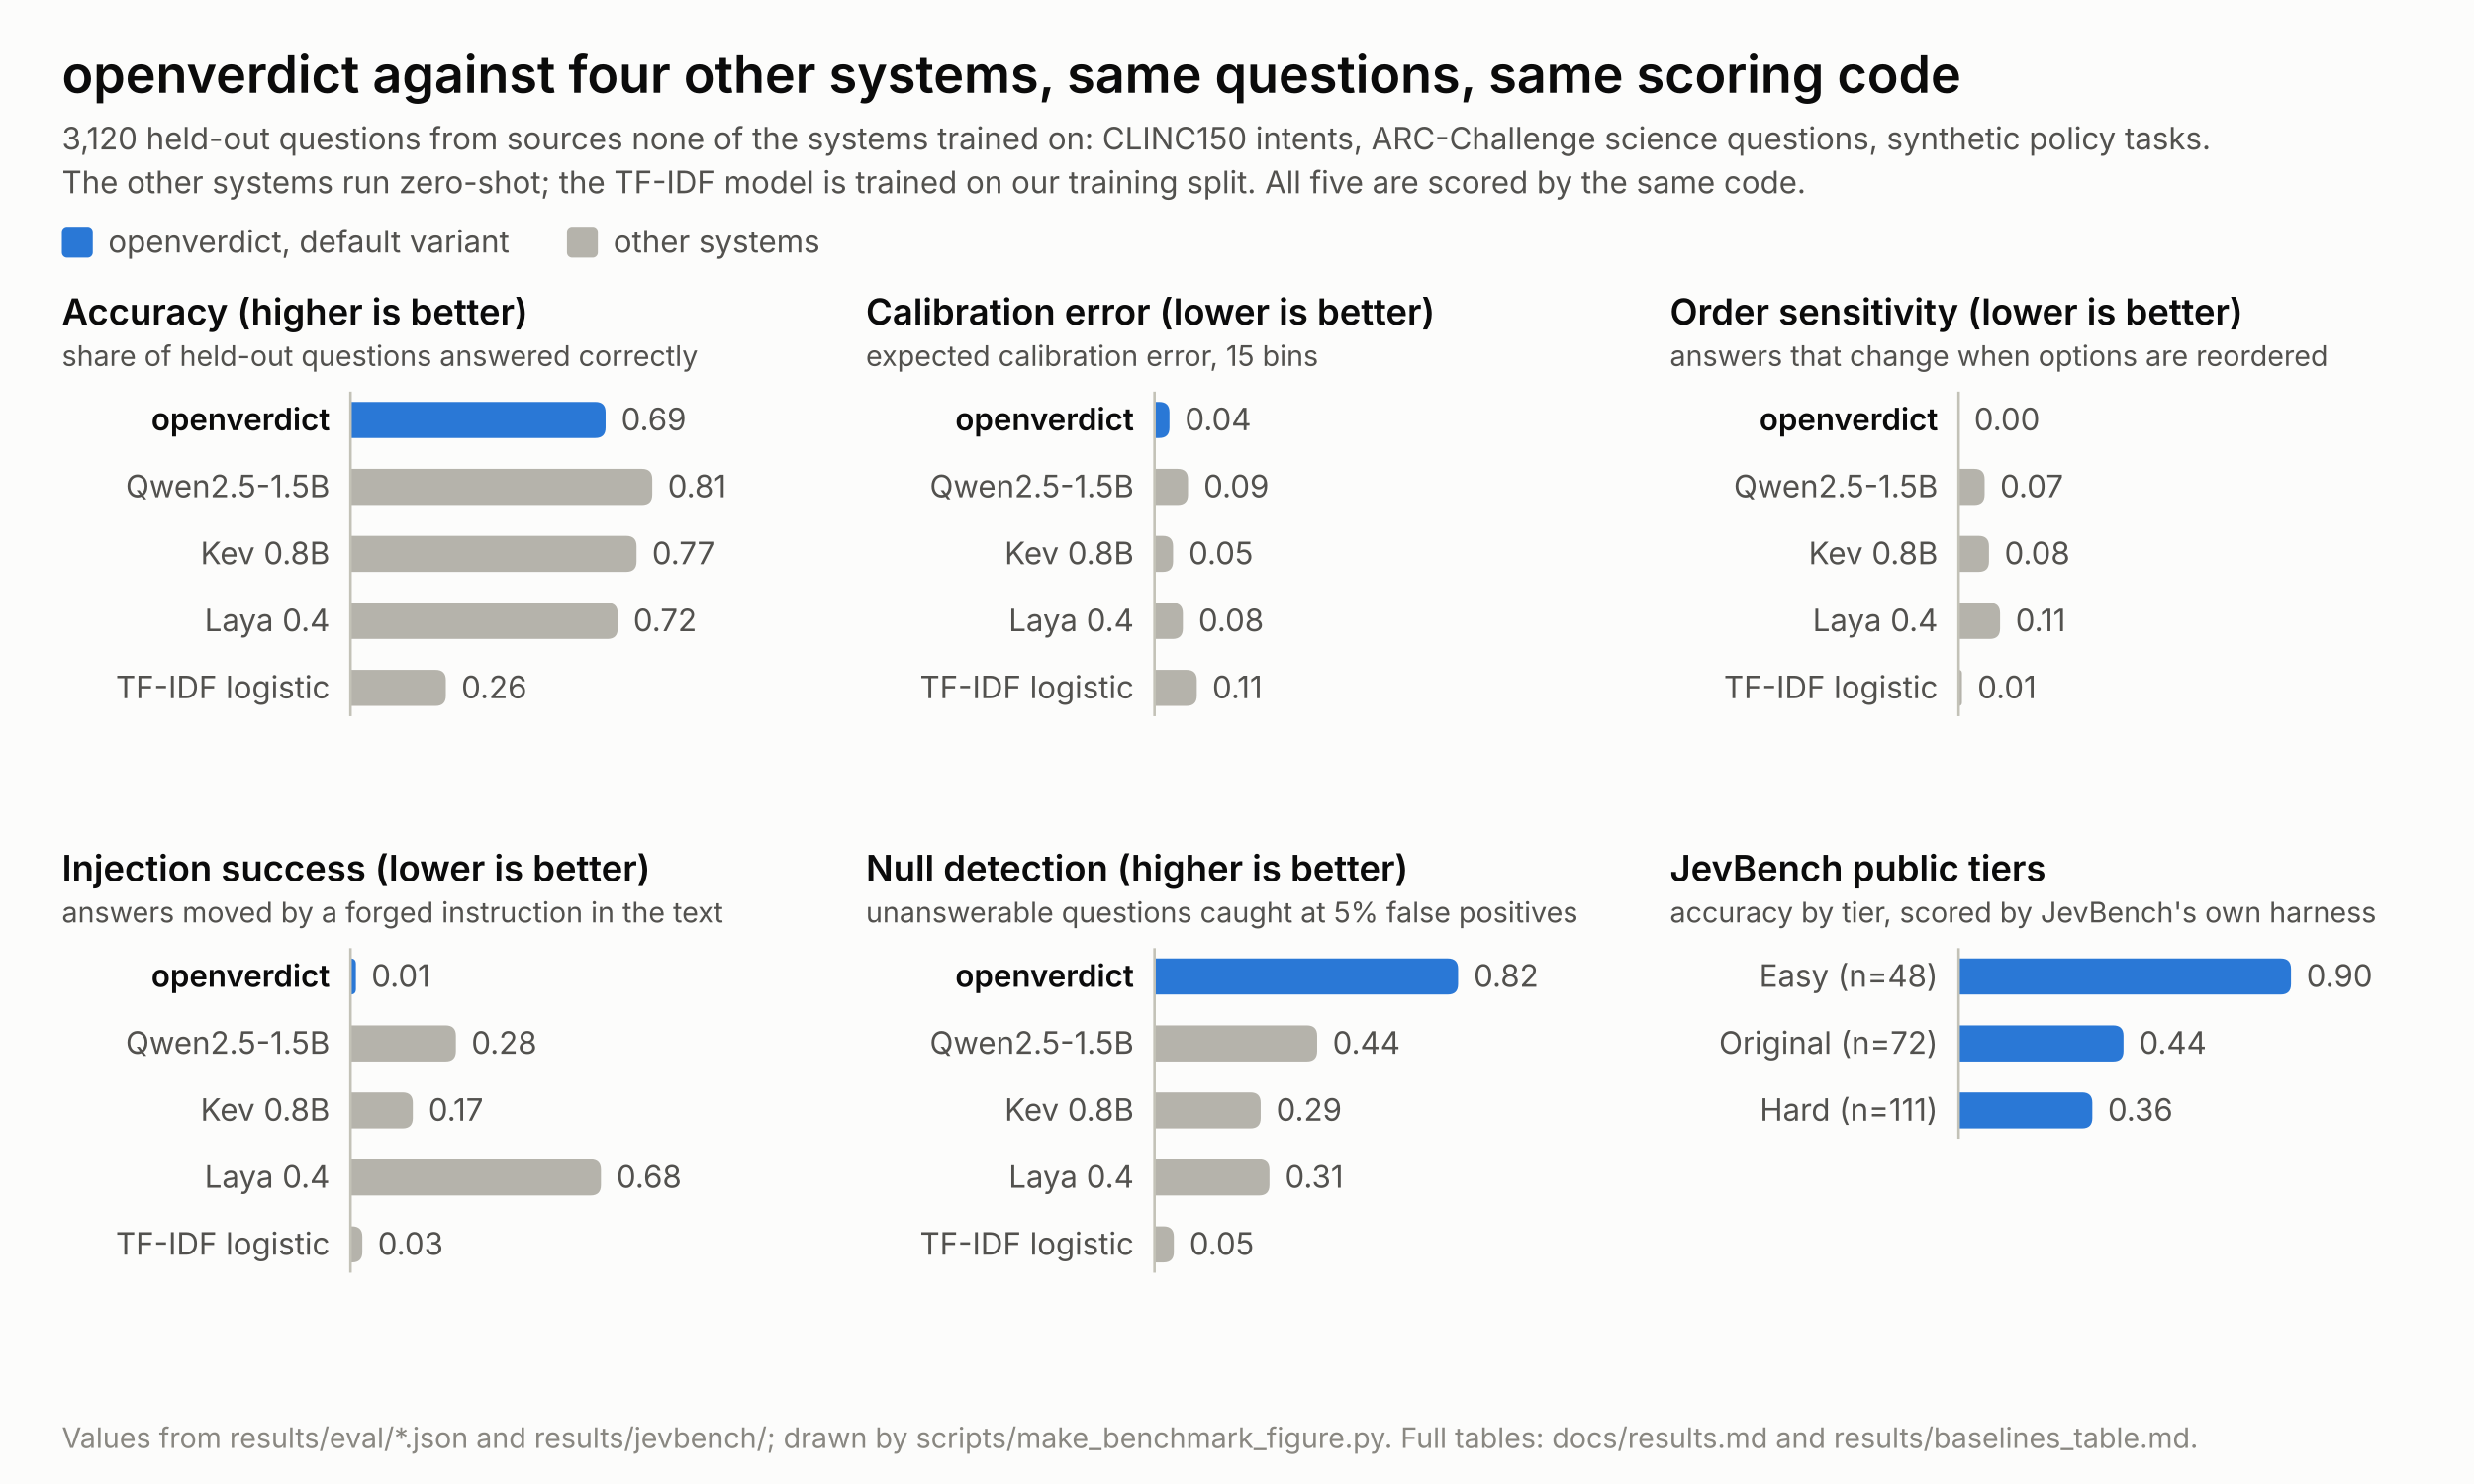
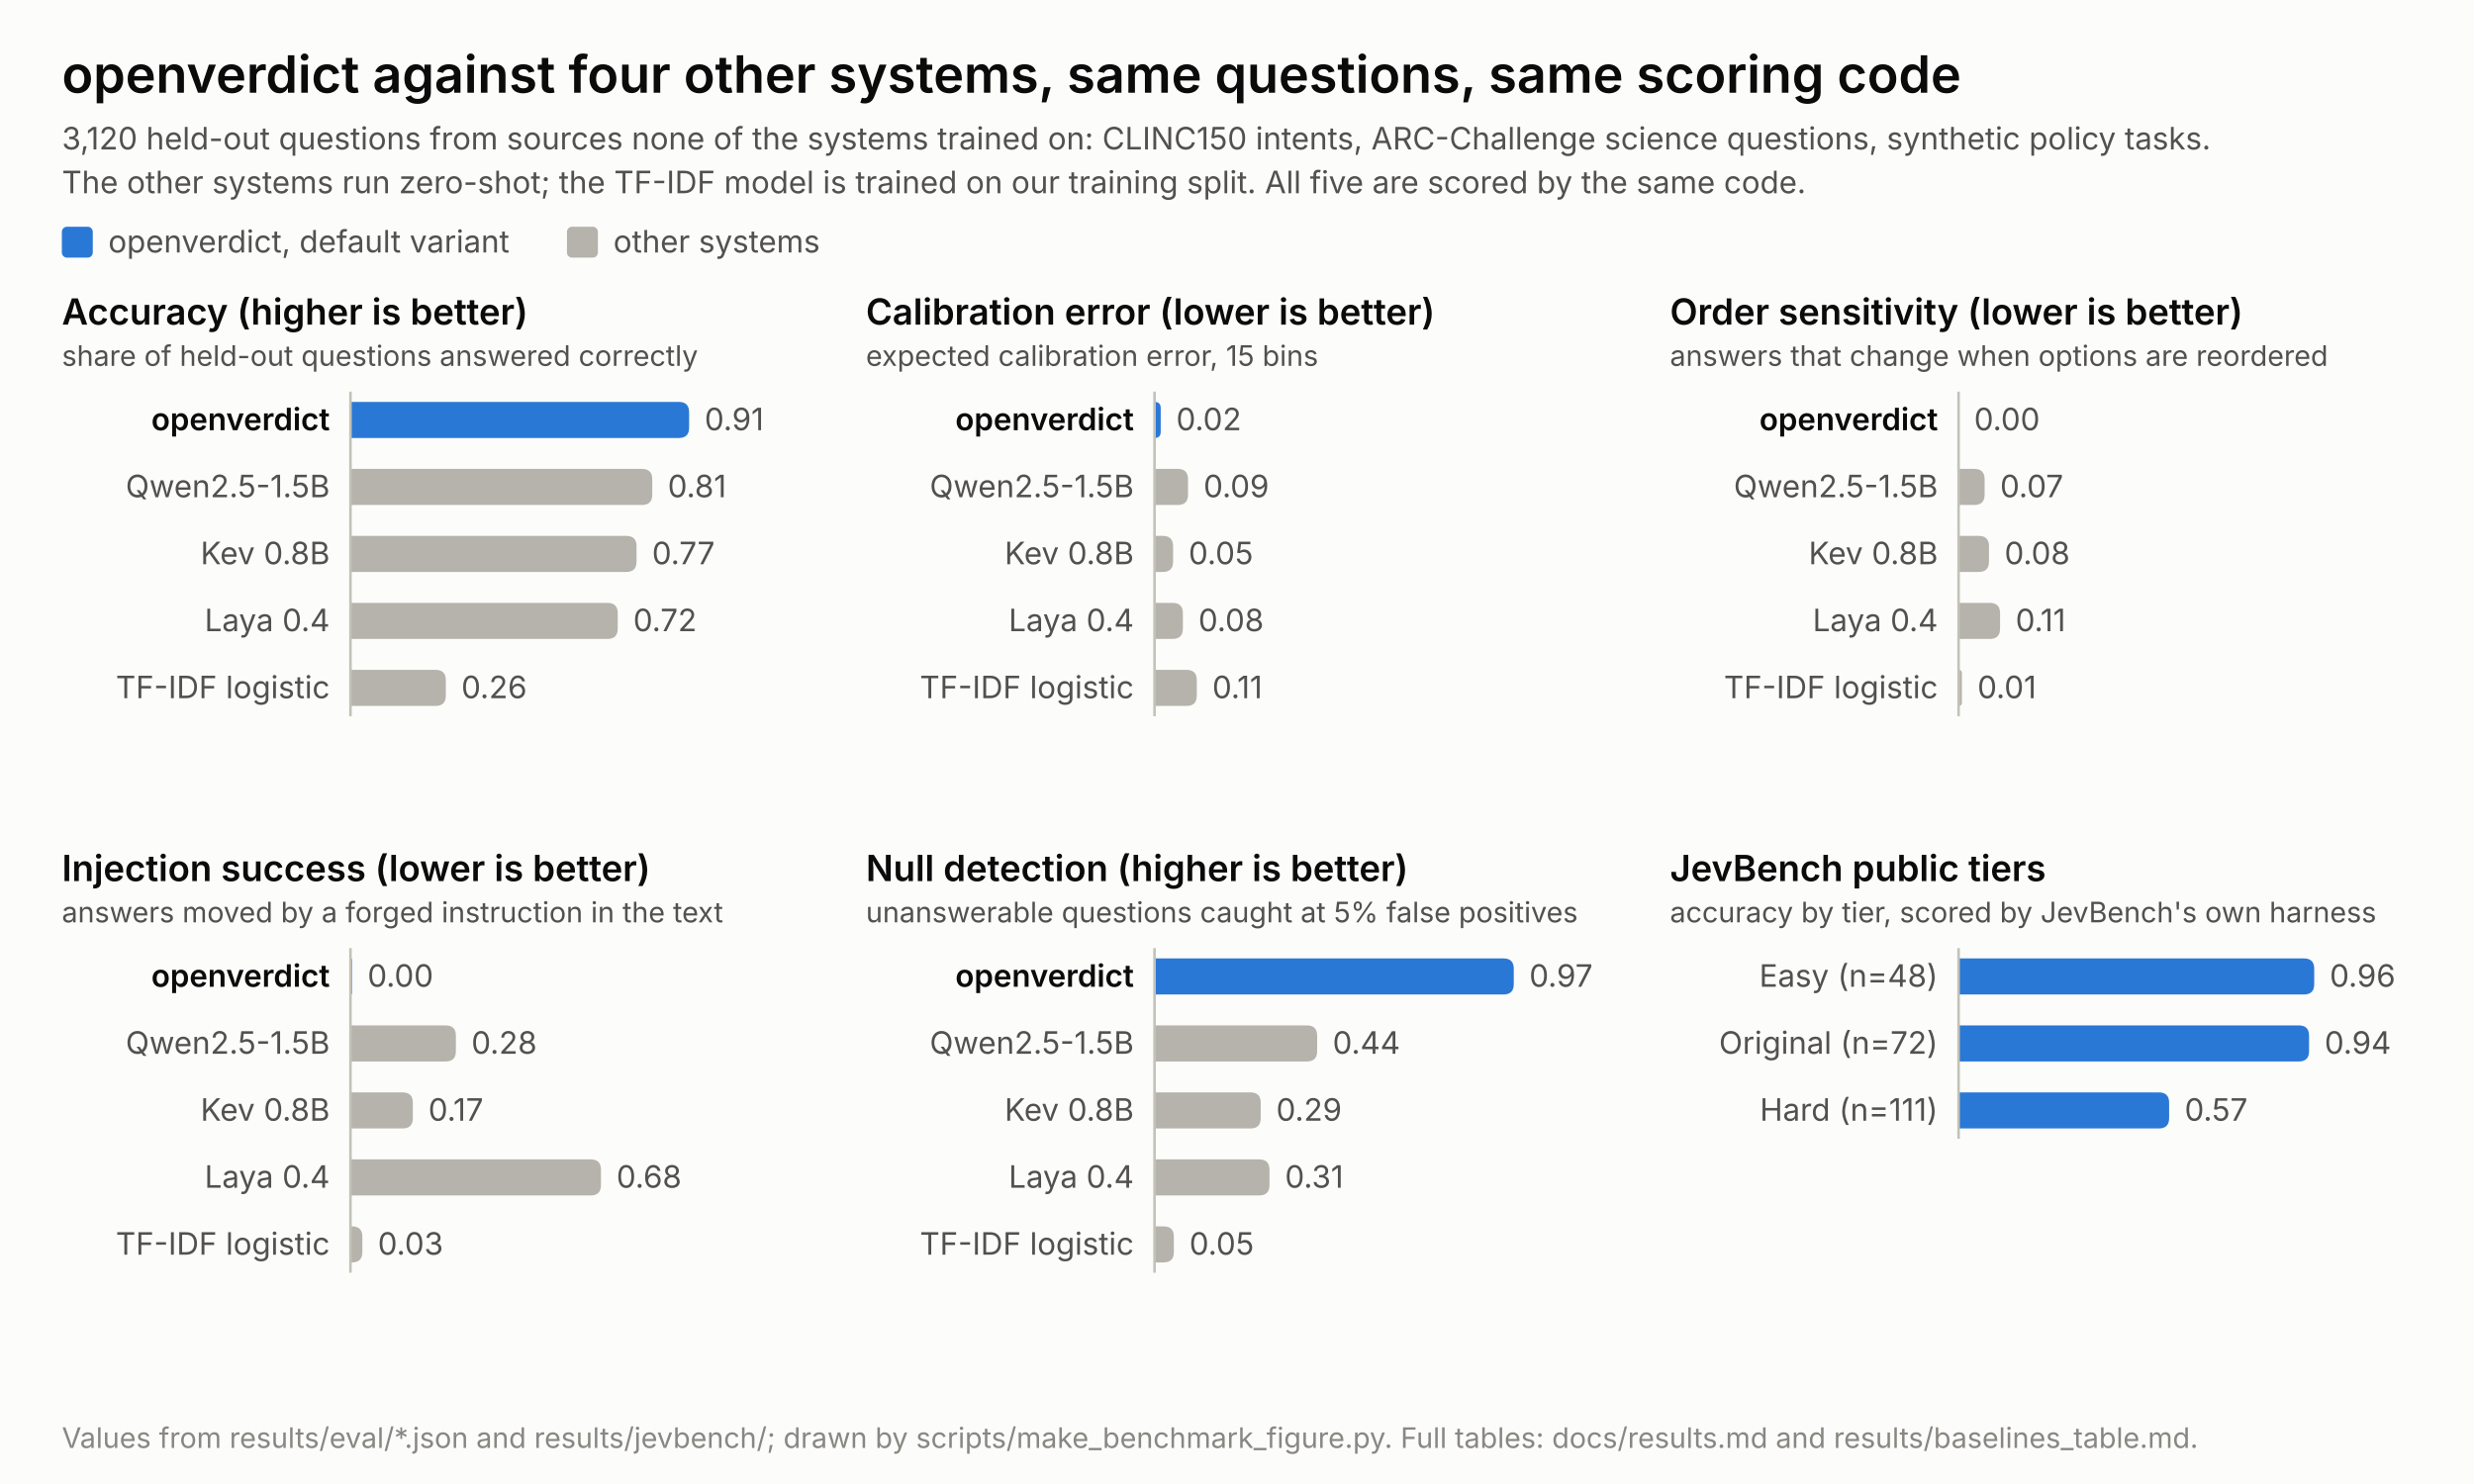
<svg xmlns="http://www.w3.org/2000/svg" width="960" height="576" viewBox="0 0 960 576" role="img" aria-label="openverdict compared with four other systems on five measures, and its JevBench public-tier accuracy">
  <rect width="960" height="576" fill="#fcfcfb" />
  <text x="24.0" y="36.0" font-size="20" fill="#0b0b0b" text-anchor="start" font-weight="600" font-family="system-ui, -apple-system, &quot;Segoe UI&quot;, sans-serif">openverdict against four other systems, same questions, same scoring code</text>
  <text x="24.0" y="58.0" font-size="12" fill="#52514e" text-anchor="start" font-weight="normal" font-family="system-ui, -apple-system, &quot;Segoe UI&quot;, sans-serif">3,120 held-out questions from sources none of the systems trained on: CLINC150 intents, ARC-Challenge science questions, synthetic policy tasks.</text>
  <text x="24.0" y="75.0" font-size="12" fill="#52514e" text-anchor="start" font-weight="normal" font-family="system-ui, -apple-system, &quot;Segoe UI&quot;, sans-serif">The other systems run zero-shot; the TF-IDF model is trained on our training split. All five are scored by the same code.</text>
  <rect x="24" y="88" width="12" height="12" rx="2" fill="#2a78d6" />
  <text x="42.0" y="98.0" font-size="12" fill="#52514e" text-anchor="start" font-weight="normal" font-family="system-ui, -apple-system, &quot;Segoe UI&quot;, sans-serif">openverdict, default variant</text>
  <rect x="220" y="88" width="12" height="12" rx="2" fill="#b5b3ab" />
  <text x="238.0" y="98.0" font-size="12" fill="#52514e" text-anchor="start" font-weight="normal" font-family="system-ui, -apple-system, &quot;Segoe UI&quot;, sans-serif">other systems</text>
  <text x="24.0" y="126.0" font-size="14" fill="#0b0b0b" text-anchor="start" font-weight="600" font-family="system-ui, -apple-system, &quot;Segoe UI&quot;, sans-serif">Accuracy  (higher is better)</text>
  <text x="24.0" y="142.0" font-size="11" fill="#52514e" text-anchor="start" font-weight="normal" font-family="system-ui, -apple-system, &quot;Segoe UI&quot;, sans-serif">share of held-out questions answered correctly</text>
  <text x="128.0" y="167.0" font-size="12" fill="#0b0b0b" text-anchor="end" font-weight="600" font-family="system-ui, -apple-system, &quot;Segoe UI&quot;, sans-serif">openverdict</text>
-   <path d="M136.0,156.0 H231.0 Q235.0,156.0 235.0,160.0 V166.0 Q235.0,170.0 231.0,170.0 H136.0 Z" fill="#2a78d6" />
-   <text x="241.0" y="167.0" font-size="12" fill="#52514e" text-anchor="start" font-weight="normal" font-family="system-ui, -apple-system, &quot;Segoe UI&quot;, sans-serif">0.69</text>
+   <path d="M136.0,156.0 H263.4 Q267.4,156.0 267.4,160.0 V166.0 Q267.4,170.0 263.4,170.0 H136.0 Z" fill="#2a78d6" />
+   <text x="273.4" y="167.0" font-size="12" fill="#52514e" text-anchor="start" font-weight="normal" font-family="system-ui, -apple-system, &quot;Segoe UI&quot;, sans-serif">0.91</text>
  <text x="128.0" y="193.0" font-size="12" fill="#52514e" text-anchor="end" font-weight="normal" font-family="system-ui, -apple-system, &quot;Segoe UI&quot;, sans-serif">Qwen2.5-1.5B</text>
  <path d="M136.0,182.0 H249.1 Q253.1,182.0 253.1,186.0 V192.0 Q253.1,196.0 249.1,196.0 H136.0 Z" fill="#b5b3ab" />
  <text x="259.1" y="193.0" font-size="12" fill="#52514e" text-anchor="start" font-weight="normal" font-family="system-ui, -apple-system, &quot;Segoe UI&quot;, sans-serif">0.81</text>
  <text x="128.0" y="219.0" font-size="12" fill="#52514e" text-anchor="end" font-weight="normal" font-family="system-ui, -apple-system, &quot;Segoe UI&quot;, sans-serif">Kev 0.8B</text>
  <path d="M136.0,208.0 H243.0 Q247.0,208.0 247.0,212.0 V218.0 Q247.0,222.0 243.0,222.0 H136.0 Z" fill="#b5b3ab" />
  <text x="253.0" y="219.0" font-size="12" fill="#52514e" text-anchor="start" font-weight="normal" font-family="system-ui, -apple-system, &quot;Segoe UI&quot;, sans-serif">0.77</text>
  <text x="128.0" y="245.0" font-size="12" fill="#52514e" text-anchor="end" font-weight="normal" font-family="system-ui, -apple-system, &quot;Segoe UI&quot;, sans-serif">Laya 0.4</text>
  <path d="M136.0,234.0 H235.7 Q239.7,234.0 239.7,238.0 V244.0 Q239.7,248.0 235.7,248.0 H136.0 Z" fill="#b5b3ab" />
  <text x="245.7" y="245.0" font-size="12" fill="#52514e" text-anchor="start" font-weight="normal" font-family="system-ui, -apple-system, &quot;Segoe UI&quot;, sans-serif">0.72</text>
  <text x="128.0" y="271.0" font-size="12" fill="#52514e" text-anchor="end" font-weight="normal" font-family="system-ui, -apple-system, &quot;Segoe UI&quot;, sans-serif">TF-IDF logistic</text>
  <path d="M136.0,260.0 H169.0 Q173.0,260.0 173.0,264.0 V270.0 Q173.0,274.0 169.0,274.0 H136.0 Z" fill="#b5b3ab" />
  <text x="179.0" y="271.0" font-size="12" fill="#52514e" text-anchor="start" font-weight="normal" font-family="system-ui, -apple-system, &quot;Segoe UI&quot;, sans-serif">0.26</text>
  <line x1="136" y1="152" x2="136" y2="278" stroke="#c3c2b7" stroke-width="1" />
  <text x="336.0" y="126.0" font-size="14" fill="#0b0b0b" text-anchor="start" font-weight="600" font-family="system-ui, -apple-system, &quot;Segoe UI&quot;, sans-serif">Calibration error  (lower is better)</text>
  <text x="336.0" y="142.0" font-size="11" fill="#52514e" text-anchor="start" font-weight="normal" font-family="system-ui, -apple-system, &quot;Segoe UI&quot;, sans-serif">expected calibration error, 15 bins</text>
  <text x="440.0" y="167.0" font-size="12" fill="#0b0b0b" text-anchor="end" font-weight="600" font-family="system-ui, -apple-system, &quot;Segoe UI&quot;, sans-serif">openverdict</text>
-   <path d="M448.0,156.0 H449.8 Q453.8,156.0 453.8,160.0 V166.0 Q453.8,170.0 449.8,170.0 H448.0 Z" fill="#2a78d6" />
-   <text x="459.8" y="167.0" font-size="12" fill="#52514e" text-anchor="start" font-weight="normal" font-family="system-ui, -apple-system, &quot;Segoe UI&quot;, sans-serif">0.04</text>
+   <path d="M448.0,156.0 H448.0 Q450.4,156.0 450.4,158.4 V167.6 Q450.4,170.0 448.0,170.0 H448.0 Z" fill="#2a78d6" />
+   <text x="456.4" y="167.0" font-size="12" fill="#52514e" text-anchor="start" font-weight="normal" font-family="system-ui, -apple-system, &quot;Segoe UI&quot;, sans-serif">0.02</text>
  <text x="440.0" y="193.0" font-size="12" fill="#52514e" text-anchor="end" font-weight="normal" font-family="system-ui, -apple-system, &quot;Segoe UI&quot;, sans-serif">Qwen2.5-1.5B</text>
  <path d="M448.0,182.0 H457.0 Q461.0,182.0 461.0,186.0 V192.0 Q461.0,196.0 457.0,196.0 H448.0 Z" fill="#b5b3ab" />
  <text x="467.0" y="193.0" font-size="12" fill="#52514e" text-anchor="start" font-weight="normal" font-family="system-ui, -apple-system, &quot;Segoe UI&quot;, sans-serif">0.09</text>
  <text x="440.0" y="219.0" font-size="12" fill="#52514e" text-anchor="end" font-weight="normal" font-family="system-ui, -apple-system, &quot;Segoe UI&quot;, sans-serif">Kev 0.8B</text>
  <path d="M448.0,208.0 H451.2 Q455.2,208.0 455.2,212.0 V218.0 Q455.2,222.0 451.2,222.0 H448.0 Z" fill="#b5b3ab" />
  <text x="461.2" y="219.0" font-size="12" fill="#52514e" text-anchor="start" font-weight="normal" font-family="system-ui, -apple-system, &quot;Segoe UI&quot;, sans-serif">0.05</text>
  <text x="440.0" y="245.0" font-size="12" fill="#52514e" text-anchor="end" font-weight="normal" font-family="system-ui, -apple-system, &quot;Segoe UI&quot;, sans-serif">Laya 0.4</text>
  <path d="M448.0,234.0 H455.0 Q459.0,234.0 459.0,238.0 V244.0 Q459.0,248.0 455.0,248.0 H448.0 Z" fill="#b5b3ab" />
  <text x="465.0" y="245.0" font-size="12" fill="#52514e" text-anchor="start" font-weight="normal" font-family="system-ui, -apple-system, &quot;Segoe UI&quot;, sans-serif">0.08</text>
  <text x="440.0" y="271.0" font-size="12" fill="#52514e" text-anchor="end" font-weight="normal" font-family="system-ui, -apple-system, &quot;Segoe UI&quot;, sans-serif">TF-IDF logistic</text>
  <path d="M448.0,260.0 H460.4 Q464.4,260.0 464.4,264.0 V270.0 Q464.4,274.0 460.4,274.0 H448.0 Z" fill="#b5b3ab" />
  <text x="470.4" y="271.0" font-size="12" fill="#52514e" text-anchor="start" font-weight="normal" font-family="system-ui, -apple-system, &quot;Segoe UI&quot;, sans-serif">0.11</text>
  <line x1="448" y1="152" x2="448" y2="278" stroke="#c3c2b7" stroke-width="1" />
  <text x="648.0" y="126.0" font-size="14" fill="#0b0b0b" text-anchor="start" font-weight="600" font-family="system-ui, -apple-system, &quot;Segoe UI&quot;, sans-serif">Order sensitivity  (lower is better)</text>
  <text x="648.0" y="142.0" font-size="11" fill="#52514e" text-anchor="start" font-weight="normal" font-family="system-ui, -apple-system, &quot;Segoe UI&quot;, sans-serif">answers that change when options are reordered</text>
  <text x="752.0" y="167.0" font-size="12" fill="#0b0b0b" text-anchor="end" font-weight="600" font-family="system-ui, -apple-system, &quot;Segoe UI&quot;, sans-serif">openverdict</text>
  <text x="766.0" y="167.0" font-size="12" fill="#52514e" text-anchor="start" font-weight="normal" font-family="system-ui, -apple-system, &quot;Segoe UI&quot;, sans-serif">0.00</text>
  <text x="752.0" y="193.0" font-size="12" fill="#52514e" text-anchor="end" font-weight="normal" font-family="system-ui, -apple-system, &quot;Segoe UI&quot;, sans-serif">Qwen2.5-1.5B</text>
  <path d="M760.0,182.0 H766.1 Q770.1,182.0 770.1,186.0 V192.0 Q770.1,196.0 766.1,196.0 H760.0 Z" fill="#b5b3ab" />
  <text x="776.1" y="193.0" font-size="12" fill="#52514e" text-anchor="start" font-weight="normal" font-family="system-ui, -apple-system, &quot;Segoe UI&quot;, sans-serif">0.07</text>
  <text x="752.0" y="219.0" font-size="12" fill="#52514e" text-anchor="end" font-weight="normal" font-family="system-ui, -apple-system, &quot;Segoe UI&quot;, sans-serif">Kev 0.8B</text>
  <path d="M760.0,208.0 H767.8 Q771.8,208.0 771.8,212.0 V218.0 Q771.8,222.0 767.8,222.0 H760.0 Z" fill="#b5b3ab" />
  <text x="777.8" y="219.0" font-size="12" fill="#52514e" text-anchor="start" font-weight="normal" font-family="system-ui, -apple-system, &quot;Segoe UI&quot;, sans-serif">0.08</text>
  <text x="752.0" y="245.0" font-size="12" fill="#52514e" text-anchor="end" font-weight="normal" font-family="system-ui, -apple-system, &quot;Segoe UI&quot;, sans-serif">Laya 0.4</text>
  <path d="M760.0,234.0 H772.1 Q776.1,234.0 776.1,238.0 V244.0 Q776.1,248.0 772.1,248.0 H760.0 Z" fill="#b5b3ab" />
  <text x="782.1" y="245.0" font-size="12" fill="#52514e" text-anchor="start" font-weight="normal" font-family="system-ui, -apple-system, &quot;Segoe UI&quot;, sans-serif">0.11</text>
  <text x="752.0" y="271.0" font-size="12" fill="#52514e" text-anchor="end" font-weight="normal" font-family="system-ui, -apple-system, &quot;Segoe UI&quot;, sans-serif">TF-IDF logistic</text>
  <path d="M760.0,260.0 H760.0 Q761.3,260.0 761.3,261.3 V272.7 Q761.3,274.0 760.0,274.0 H760.0 Z" fill="#b5b3ab" />
  <text x="767.3" y="271.0" font-size="12" fill="#52514e" text-anchor="start" font-weight="normal" font-family="system-ui, -apple-system, &quot;Segoe UI&quot;, sans-serif">0.01</text>
  <line x1="760" y1="152" x2="760" y2="278" stroke="#c3c2b7" stroke-width="1" />
  <text x="24.0" y="342.0" font-size="14" fill="#0b0b0b" text-anchor="start" font-weight="600" font-family="system-ui, -apple-system, &quot;Segoe UI&quot;, sans-serif">Injection success  (lower is better)</text>
  <text x="24.0" y="358.0" font-size="11" fill="#52514e" text-anchor="start" font-weight="normal" font-family="system-ui, -apple-system, &quot;Segoe UI&quot;, sans-serif">answers moved by a forged instruction in the text</text>
  <text x="128.0" y="383.0" font-size="12" fill="#0b0b0b" text-anchor="end" font-weight="600" font-family="system-ui, -apple-system, &quot;Segoe UI&quot;, sans-serif">openverdict</text>
-   <path d="M136.0,372.0 H136.0 Q138.1,372.0 138.1,374.1 V383.9 Q138.1,386.0 136.0,386.0 H136.0 Z" fill="#2a78d6" />
-   <text x="144.1" y="383.0" font-size="12" fill="#52514e" text-anchor="start" font-weight="normal" font-family="system-ui, -apple-system, &quot;Segoe UI&quot;, sans-serif">0.01</text>
+   <path d="M136.0,372.0 H136.0 Q136.6,372.0 136.6,372.6 V385.4 Q136.6,386.0 136.0,386.0 H136.0 Z" fill="#2a78d6" />
+   <text x="142.6" y="383.0" font-size="12" fill="#52514e" text-anchor="start" font-weight="normal" font-family="system-ui, -apple-system, &quot;Segoe UI&quot;, sans-serif">0.00</text>
  <text x="128.0" y="409.0" font-size="12" fill="#52514e" text-anchor="end" font-weight="normal" font-family="system-ui, -apple-system, &quot;Segoe UI&quot;, sans-serif">Qwen2.5-1.5B</text>
  <path d="M136.0,398.0 H172.9 Q176.9,398.0 176.9,402.0 V408.0 Q176.9,412.0 172.9,412.0 H136.0 Z" fill="#b5b3ab" />
  <text x="182.9" y="409.0" font-size="12" fill="#52514e" text-anchor="start" font-weight="normal" font-family="system-ui, -apple-system, &quot;Segoe UI&quot;, sans-serif">0.28</text>
  <text x="128.0" y="435.0" font-size="12" fill="#52514e" text-anchor="end" font-weight="normal" font-family="system-ui, -apple-system, &quot;Segoe UI&quot;, sans-serif">Kev 0.8B</text>
  <path d="M136.0,424.0 H156.2 Q160.2,424.0 160.2,428.0 V434.0 Q160.2,438.0 156.2,438.0 H136.0 Z" fill="#b5b3ab" />
  <text x="166.2" y="435.0" font-size="12" fill="#52514e" text-anchor="start" font-weight="normal" font-family="system-ui, -apple-system, &quot;Segoe UI&quot;, sans-serif">0.17</text>
  <text x="128.0" y="461.0" font-size="12" fill="#52514e" text-anchor="end" font-weight="normal" font-family="system-ui, -apple-system, &quot;Segoe UI&quot;, sans-serif">Laya 0.4</text>
  <path d="M136.0,450.0 H229.2 Q233.2,450.0 233.2,454.0 V460.0 Q233.2,464.0 229.2,464.0 H136.0 Z" fill="#b5b3ab" />
  <text x="239.2" y="461.0" font-size="12" fill="#52514e" text-anchor="start" font-weight="normal" font-family="system-ui, -apple-system, &quot;Segoe UI&quot;, sans-serif">0.68</text>
  <text x="128.0" y="487.0" font-size="12" fill="#52514e" text-anchor="end" font-weight="normal" font-family="system-ui, -apple-system, &quot;Segoe UI&quot;, sans-serif">TF-IDF logistic</text>
  <path d="M136.0,476.0 H136.6 Q140.6,476.0 140.6,480.0 V486.0 Q140.6,490.0 136.6,490.0 H136.0 Z" fill="#b5b3ab" />
  <text x="146.6" y="487.0" font-size="12" fill="#52514e" text-anchor="start" font-weight="normal" font-family="system-ui, -apple-system, &quot;Segoe UI&quot;, sans-serif">0.03</text>
  <line x1="136" y1="368" x2="136" y2="494" stroke="#c3c2b7" stroke-width="1" />
  <text x="336.0" y="342.0" font-size="14" fill="#0b0b0b" text-anchor="start" font-weight="600" font-family="system-ui, -apple-system, &quot;Segoe UI&quot;, sans-serif">Null detection  (higher is better)</text>
  <text x="336.0" y="358.0" font-size="11" fill="#52514e" text-anchor="start" font-weight="normal" font-family="system-ui, -apple-system, &quot;Segoe UI&quot;, sans-serif">unanswerable questions caught at 5% false positives</text>
  <text x="440.0" y="383.0" font-size="12" fill="#0b0b0b" text-anchor="end" font-weight="600" font-family="system-ui, -apple-system, &quot;Segoe UI&quot;, sans-serif">openverdict</text>
-   <path d="M448.0,372.0 H561.8 Q565.8,372.0 565.8,376.0 V382.0 Q565.8,386.0 561.8,386.0 H448.0 Z" fill="#2a78d6" />
-   <text x="571.8" y="383.0" font-size="12" fill="#52514e" text-anchor="start" font-weight="normal" font-family="system-ui, -apple-system, &quot;Segoe UI&quot;, sans-serif">0.82</text>
+   <path d="M448.0,372.0 H583.4 Q587.4,372.0 587.4,376.0 V382.0 Q587.4,386.0 583.4,386.0 H448.0 Z" fill="#2a78d6" />
+   <text x="593.4" y="383.0" font-size="12" fill="#52514e" text-anchor="start" font-weight="normal" font-family="system-ui, -apple-system, &quot;Segoe UI&quot;, sans-serif">0.97</text>
  <text x="440.0" y="409.0" font-size="12" fill="#52514e" text-anchor="end" font-weight="normal" font-family="system-ui, -apple-system, &quot;Segoe UI&quot;, sans-serif">Qwen2.5-1.5B</text>
  <path d="M448.0,398.0 H507.1 Q511.1,398.0 511.1,402.0 V408.0 Q511.1,412.0 507.1,412.0 H448.0 Z" fill="#b5b3ab" />
  <text x="517.1" y="409.0" font-size="12" fill="#52514e" text-anchor="start" font-weight="normal" font-family="system-ui, -apple-system, &quot;Segoe UI&quot;, sans-serif">0.44</text>
  <text x="440.0" y="435.0" font-size="12" fill="#52514e" text-anchor="end" font-weight="normal" font-family="system-ui, -apple-system, &quot;Segoe UI&quot;, sans-serif">Kev 0.8B</text>
  <path d="M448.0,424.0 H485.2 Q489.2,424.0 489.2,428.0 V434.0 Q489.2,438.0 485.2,438.0 H448.0 Z" fill="#b5b3ab" />
  <text x="495.2" y="435.0" font-size="12" fill="#52514e" text-anchor="start" font-weight="normal" font-family="system-ui, -apple-system, &quot;Segoe UI&quot;, sans-serif">0.29</text>
  <text x="440.0" y="461.0" font-size="12" fill="#52514e" text-anchor="end" font-weight="normal" font-family="system-ui, -apple-system, &quot;Segoe UI&quot;, sans-serif">Laya 0.4</text>
  <path d="M448.0,450.0 H488.6 Q492.6,450.0 492.6,454.0 V460.0 Q492.6,464.0 488.6,464.0 H448.0 Z" fill="#b5b3ab" />
  <text x="498.6" y="461.0" font-size="12" fill="#52514e" text-anchor="start" font-weight="normal" font-family="system-ui, -apple-system, &quot;Segoe UI&quot;, sans-serif">0.31</text>
  <text x="440.0" y="487.0" font-size="12" fill="#52514e" text-anchor="end" font-weight="normal" font-family="system-ui, -apple-system, &quot;Segoe UI&quot;, sans-serif">TF-IDF logistic</text>
  <path d="M448.0,476.0 H451.5 Q455.5,476.0 455.5,480.0 V486.0 Q455.5,490.0 451.5,490.0 H448.0 Z" fill="#b5b3ab" />
  <text x="461.5" y="487.0" font-size="12" fill="#52514e" text-anchor="start" font-weight="normal" font-family="system-ui, -apple-system, &quot;Segoe UI&quot;, sans-serif">0.05</text>
  <line x1="448" y1="368" x2="448" y2="494" stroke="#c3c2b7" stroke-width="1" />
  <text x="648.0" y="342.0" font-size="14" fill="#0b0b0b" text-anchor="start" font-weight="600" font-family="system-ui, -apple-system, &quot;Segoe UI&quot;, sans-serif">JevBench public tiers</text>
  <text x="648.0" y="358.0" font-size="11" fill="#52514e" text-anchor="start" font-weight="normal" font-family="system-ui, -apple-system, &quot;Segoe UI&quot;, sans-serif">accuracy by tier, scored by JevBench's own harness</text>
  <text x="752.0" y="383.0" font-size="12" fill="#52514e" text-anchor="end" font-weight="normal" font-family="system-ui, -apple-system, &quot;Segoe UI&quot;, sans-serif">Easy (n=48)</text>
-   <path d="M760.0,372.0 H885.0 Q889.0,372.0 889.0,376.0 V382.0 Q889.0,386.0 885.0,386.0 H760.0 Z" fill="#2a78d6" />
-   <text x="895.0" y="383.0" font-size="12" fill="#52514e" text-anchor="start" font-weight="normal" font-family="system-ui, -apple-system, &quot;Segoe UI&quot;, sans-serif">0.90</text>
+   <path d="M760.0,372.0 H894.0 Q898.0,372.0 898.0,376.0 V382.0 Q898.0,386.0 894.0,386.0 H760.0 Z" fill="#2a78d6" />
+   <text x="904.0" y="383.0" font-size="12" fill="#52514e" text-anchor="start" font-weight="normal" font-family="system-ui, -apple-system, &quot;Segoe UI&quot;, sans-serif">0.96</text>
  <text x="752.0" y="409.0" font-size="12" fill="#52514e" text-anchor="end" font-weight="normal" font-family="system-ui, -apple-system, &quot;Segoe UI&quot;, sans-serif">Original (n=72)</text>
-   <path d="M760.0,398.0 H820.0 Q824.0,398.0 824.0,402.0 V408.0 Q824.0,412.0 820.0,412.0 H760.0 Z" fill="#2a78d6" />
-   <text x="830.0" y="409.0" font-size="12" fill="#52514e" text-anchor="start" font-weight="normal" font-family="system-ui, -apple-system, &quot;Segoe UI&quot;, sans-serif">0.44</text>
+   <path d="M760.0,398.0 H892.0 Q896.0,398.0 896.0,402.0 V408.0 Q896.0,412.0 892.0,412.0 H760.0 Z" fill="#2a78d6" />
+   <text x="902.0" y="409.0" font-size="12" fill="#52514e" text-anchor="start" font-weight="normal" font-family="system-ui, -apple-system, &quot;Segoe UI&quot;, sans-serif">0.94</text>
  <text x="752.0" y="435.0" font-size="12" fill="#52514e" text-anchor="end" font-weight="normal" font-family="system-ui, -apple-system, &quot;Segoe UI&quot;, sans-serif">Hard (n=111)</text>
-   <path d="M760.0,424.0 H807.9 Q811.9,424.0 811.9,428.0 V434.0 Q811.9,438.0 807.9,438.0 H760.0 Z" fill="#2a78d6" />
-   <text x="817.9" y="435.0" font-size="12" fill="#52514e" text-anchor="start" font-weight="normal" font-family="system-ui, -apple-system, &quot;Segoe UI&quot;, sans-serif">0.36</text>
+   <path d="M760.0,424.0 H837.7 Q841.7,424.0 841.7,428.0 V434.0 Q841.7,438.0 837.7,438.0 H760.0 Z" fill="#2a78d6" />
+   <text x="847.7" y="435.0" font-size="12" fill="#52514e" text-anchor="start" font-weight="normal" font-family="system-ui, -apple-system, &quot;Segoe UI&quot;, sans-serif">0.57</text>
  <line x1="760" y1="368" x2="760" y2="442" stroke="#c3c2b7" stroke-width="1" />
  <text x="24.0" y="562.0" font-size="11" fill="#898781" text-anchor="start" font-weight="normal" font-family="system-ui, -apple-system, &quot;Segoe UI&quot;, sans-serif">Values from results/eval/*.json and results/jevbench/; drawn by scripts/make_benchmark_figure.py. Full tables: docs/results.md and results/baselines_table.md.</text>
</svg>
